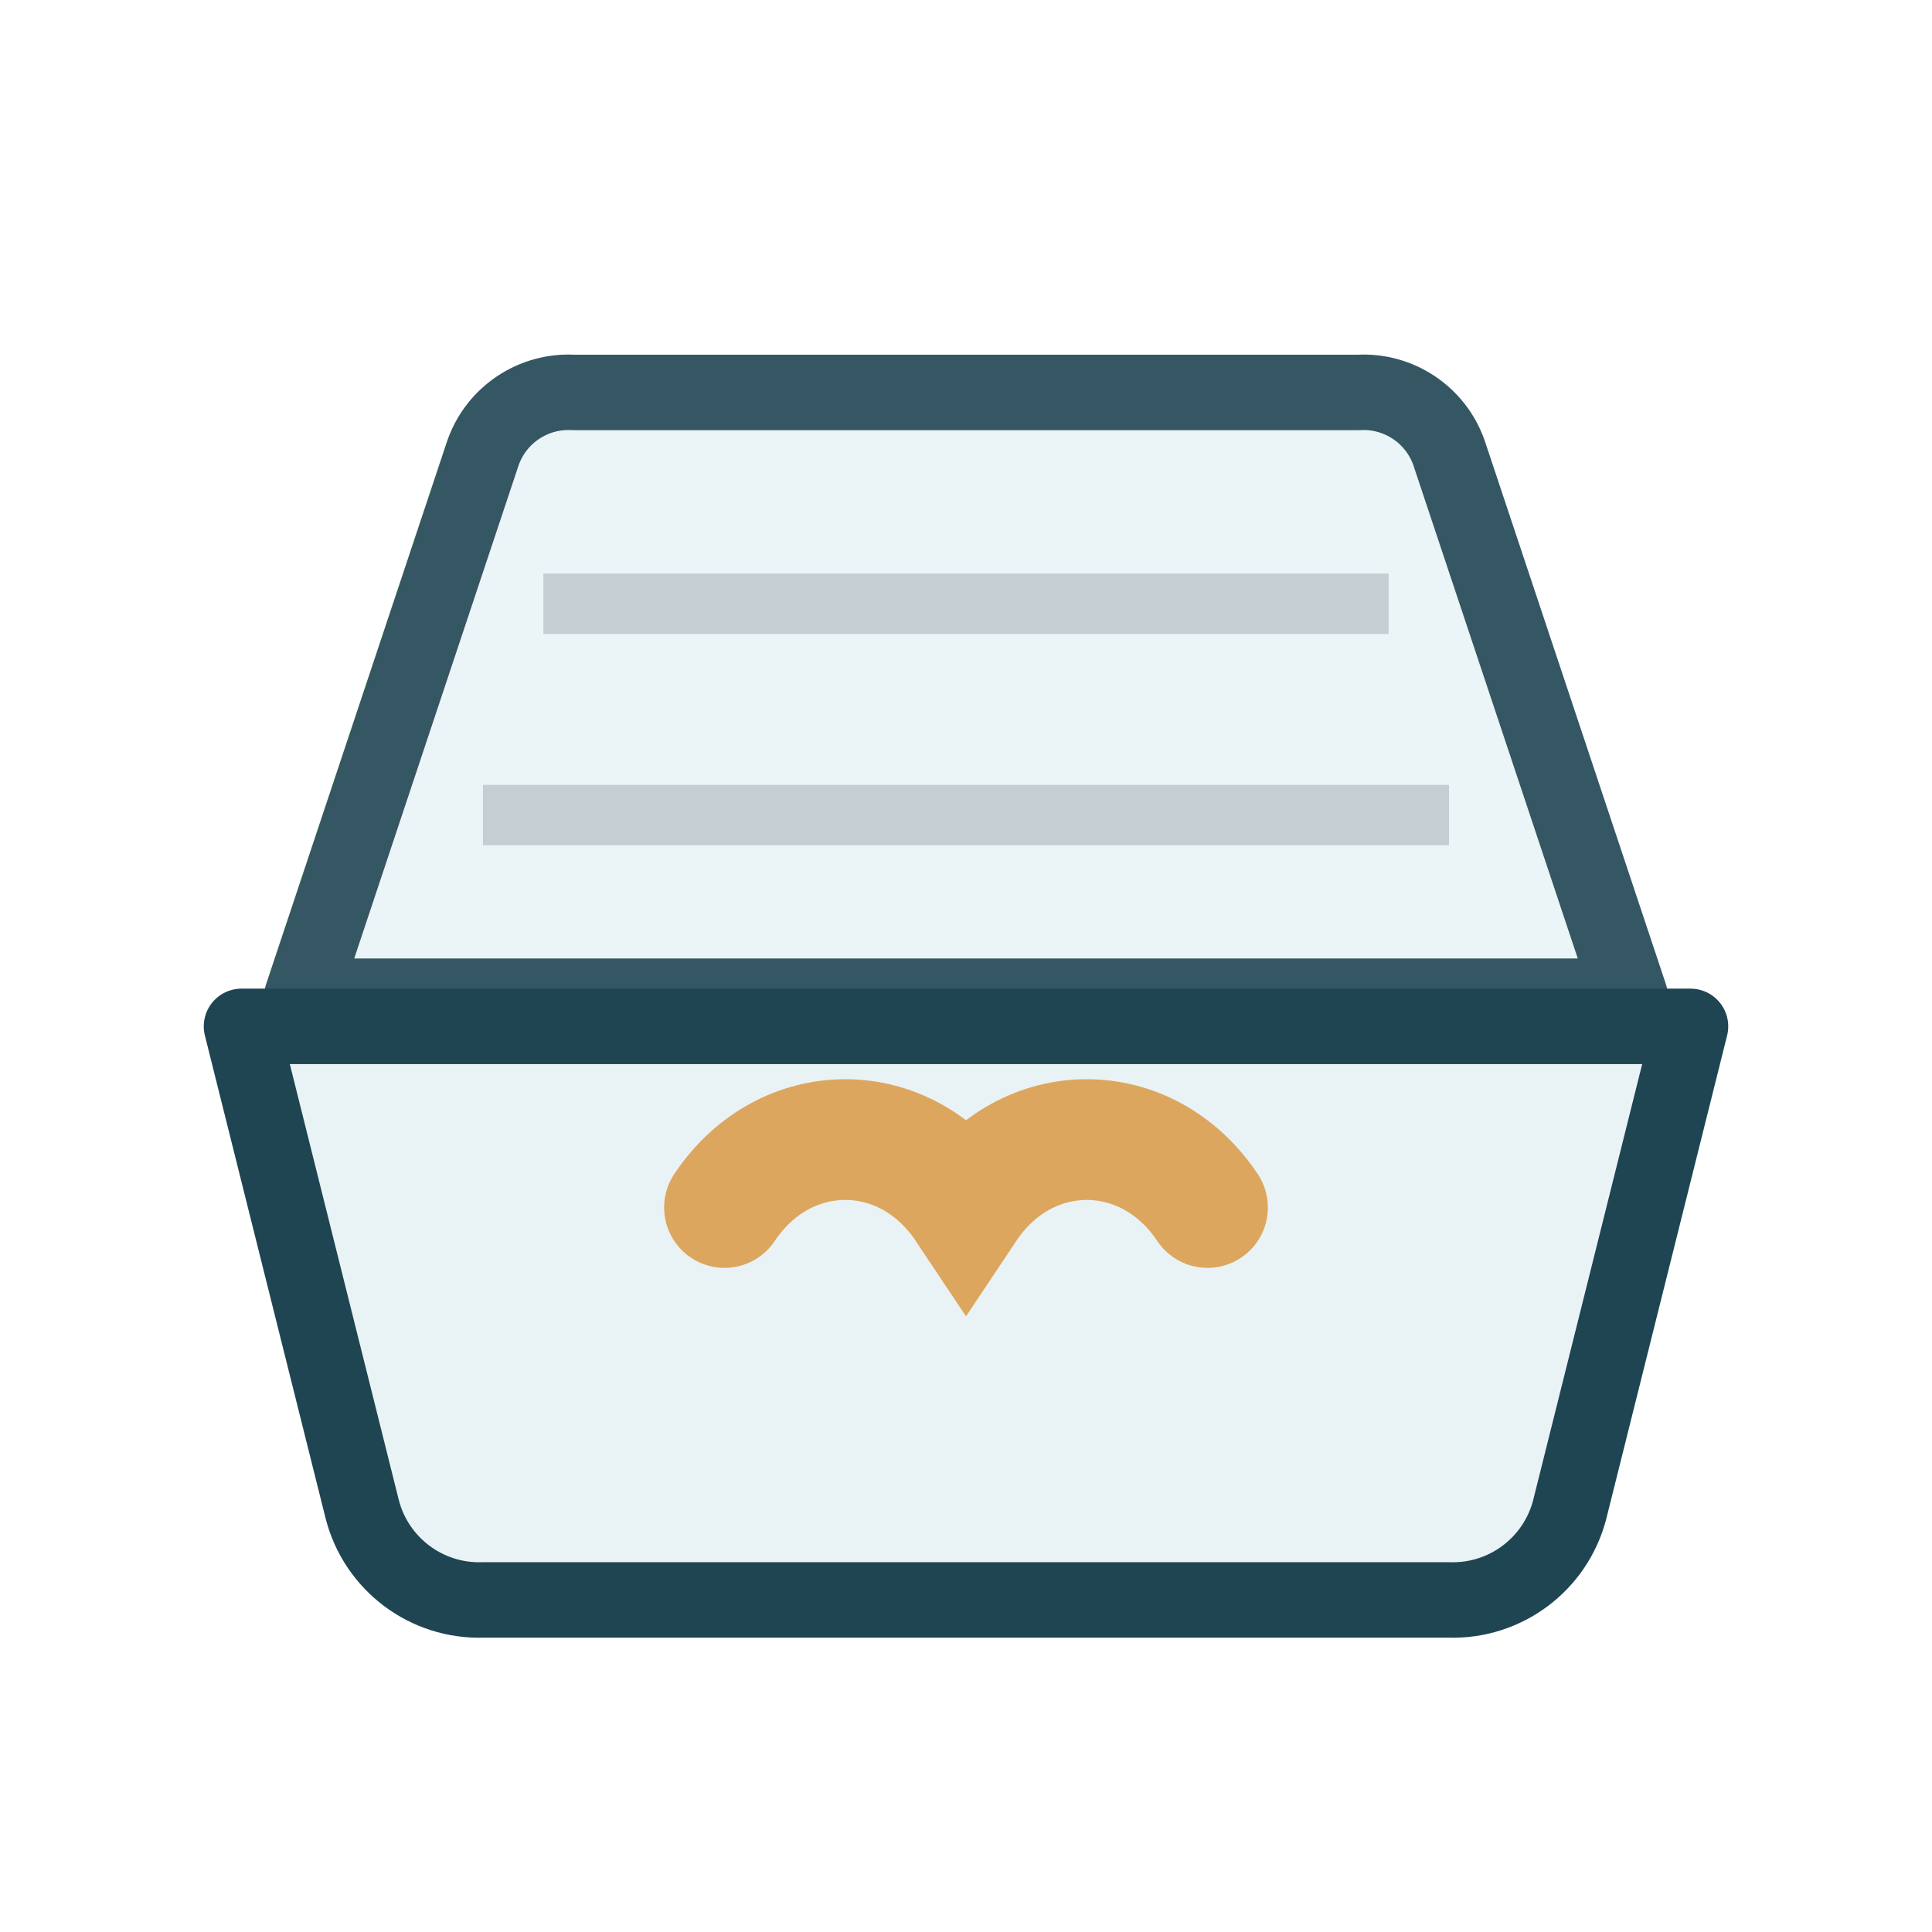
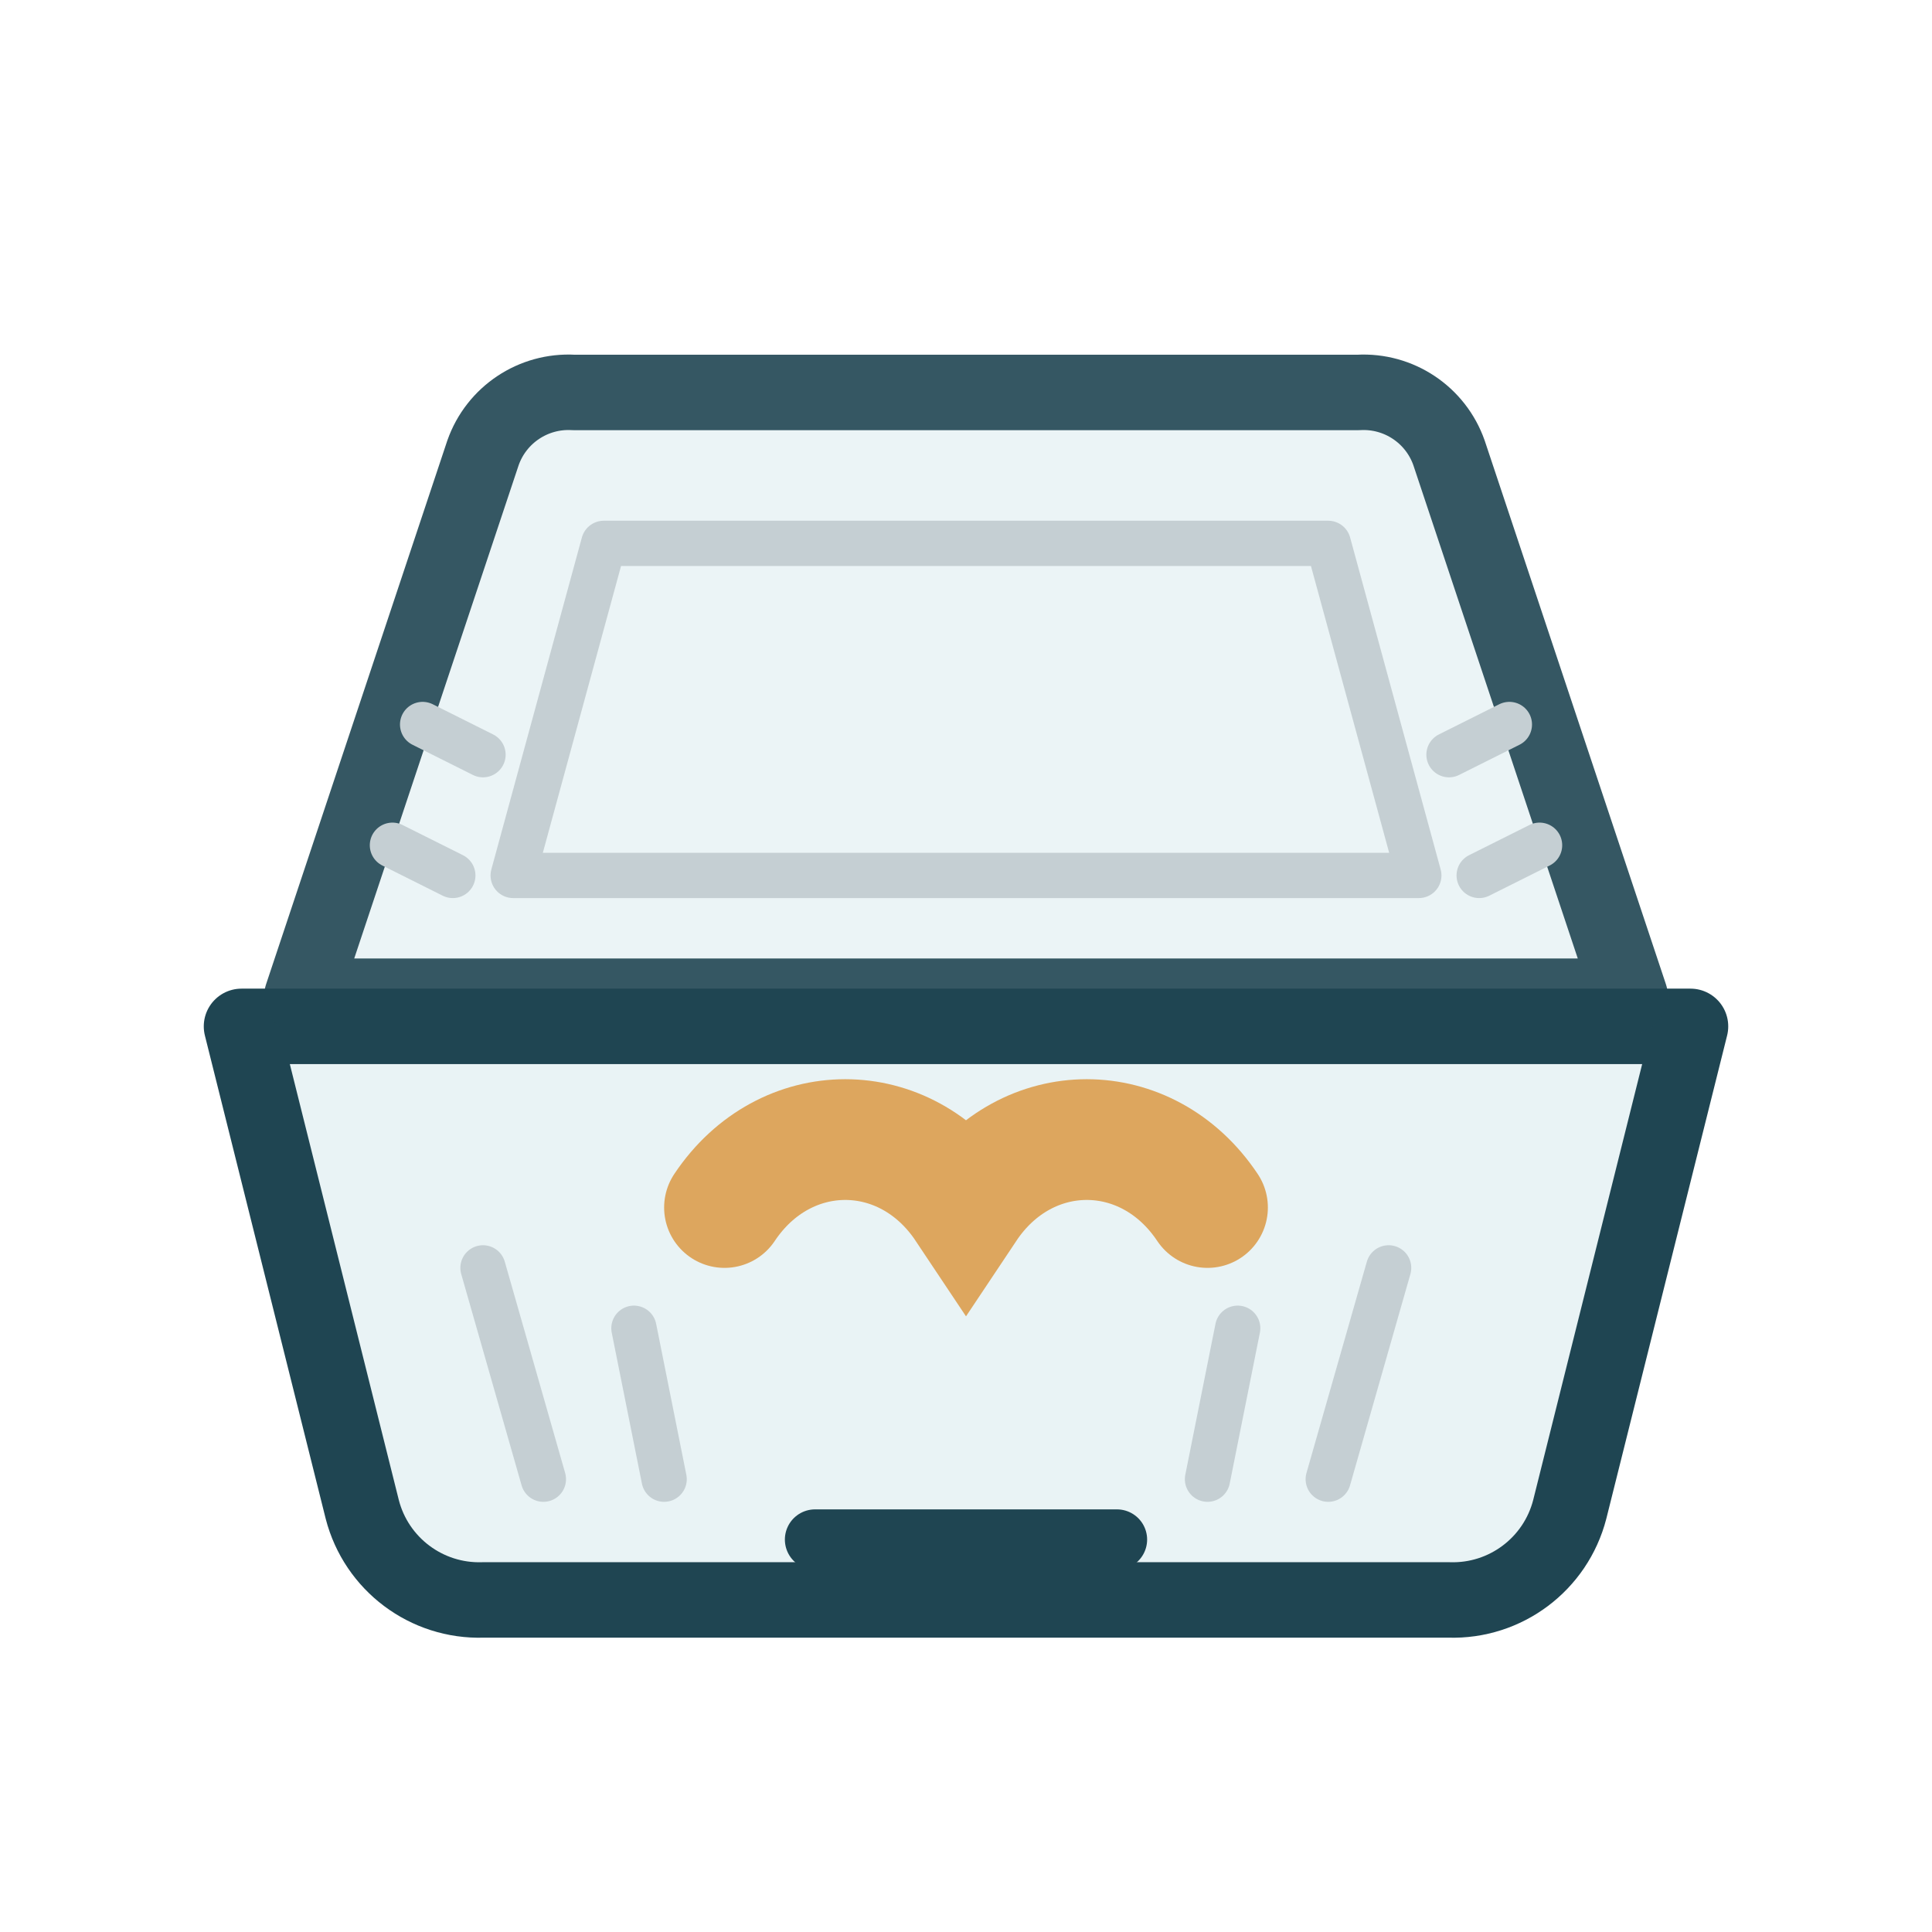
<svg xmlns="http://www.w3.org/2000/svg" viewBox="0 0 64 64">
  <path d="M8 34h48l-4 16a4 4 0 0 1-4 3H16a4 4 0 0 1-4-3z" fill="#E9F3F5" stroke="#1F4552" stroke-width="2.5" stroke-linejoin="round" />
  <path d="M10 33l6-18a3 3 0 0 1 3-2h26a3 3 0 0 1 3 2l6 18z" fill="#E9F3F5" stroke="#1F4552" stroke-width="2.5" stroke-linejoin="round" opacity=".9" />
-   <path d="M18 20h28M16 27h32" stroke="#C5CFD3" stroke-width="2" />
+   <path d="M20 18h24l3 11H17z" fill="none" stroke="#C5CFD3" stroke-width="1.5" stroke-linejoin="round" />
+   <path d="m14 24 2 1m-3 3 2 1m33-4 2-1m-1 5 2-1M16 42l2 7m3-5 1 5m24-7-2 7m-3-5-1 5" stroke="#C5CFD3" stroke-width="1.5" stroke-linecap="round" />
+   <path d="M27 51h10" stroke="#1F4552" stroke-width="2" stroke-linecap="round" />
  <path d="M24 40c2-3 6-3 8 0 2-3 6-3 8 0" fill="none" stroke="#DDA65E" stroke-width="4" stroke-linecap="round" />
</svg>
